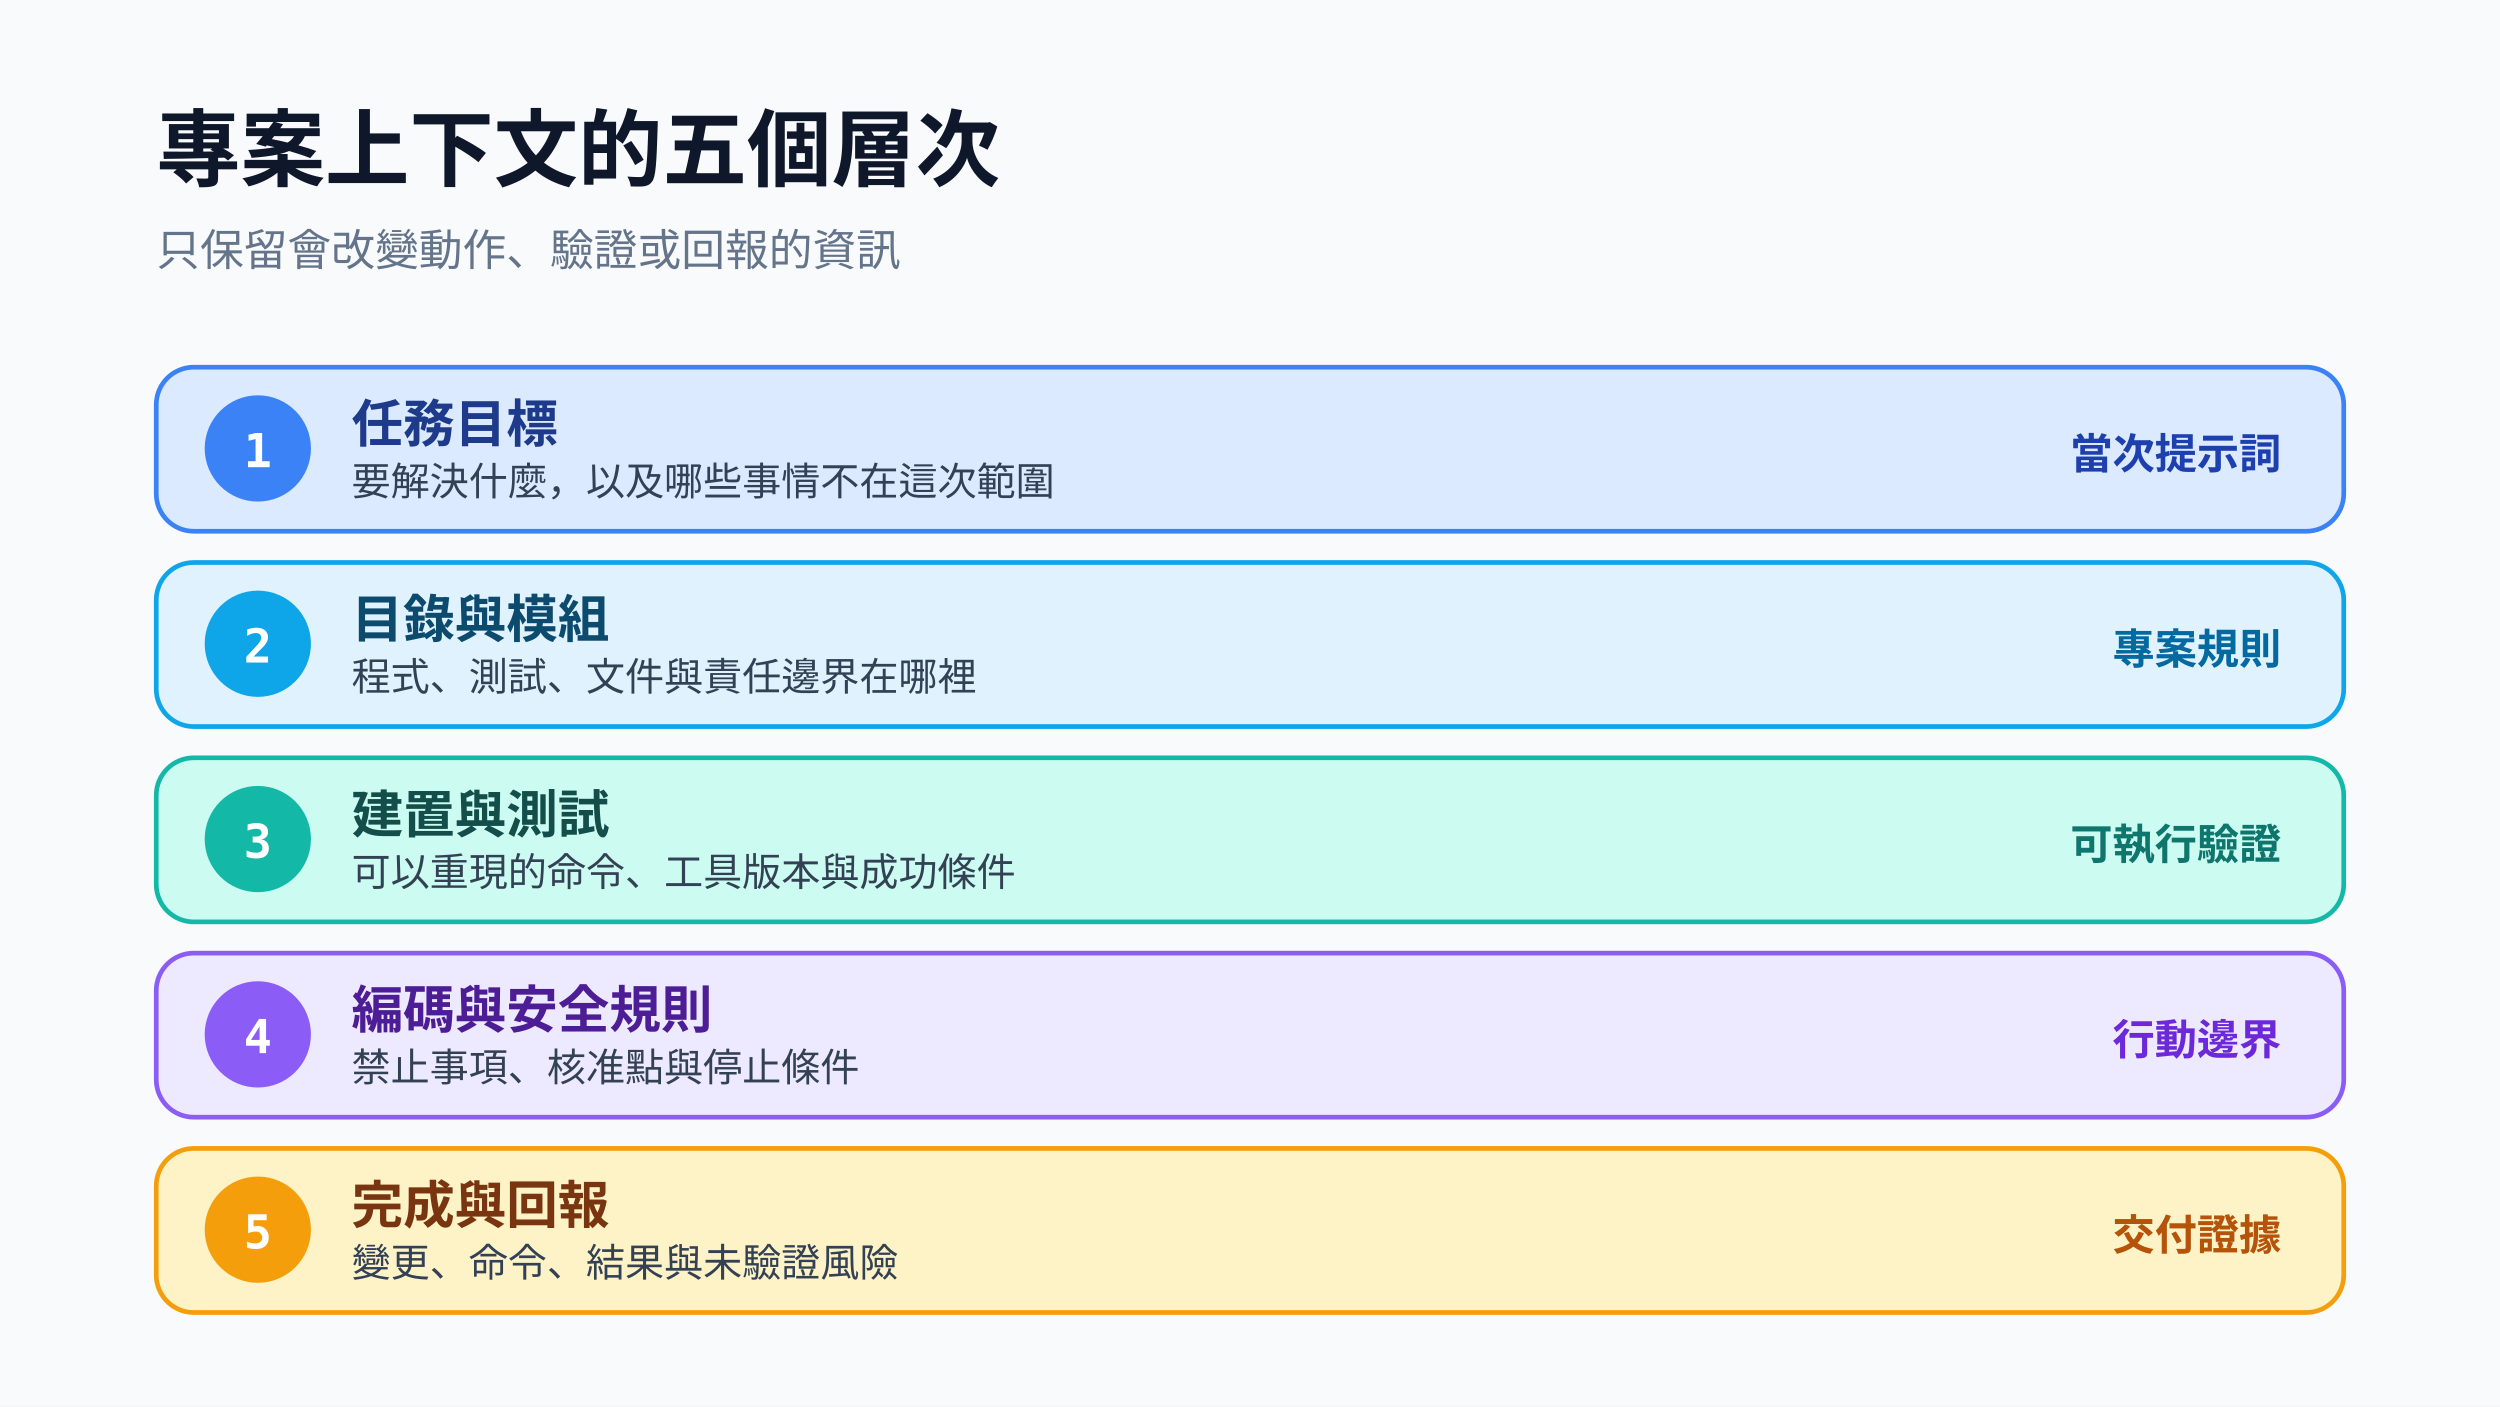
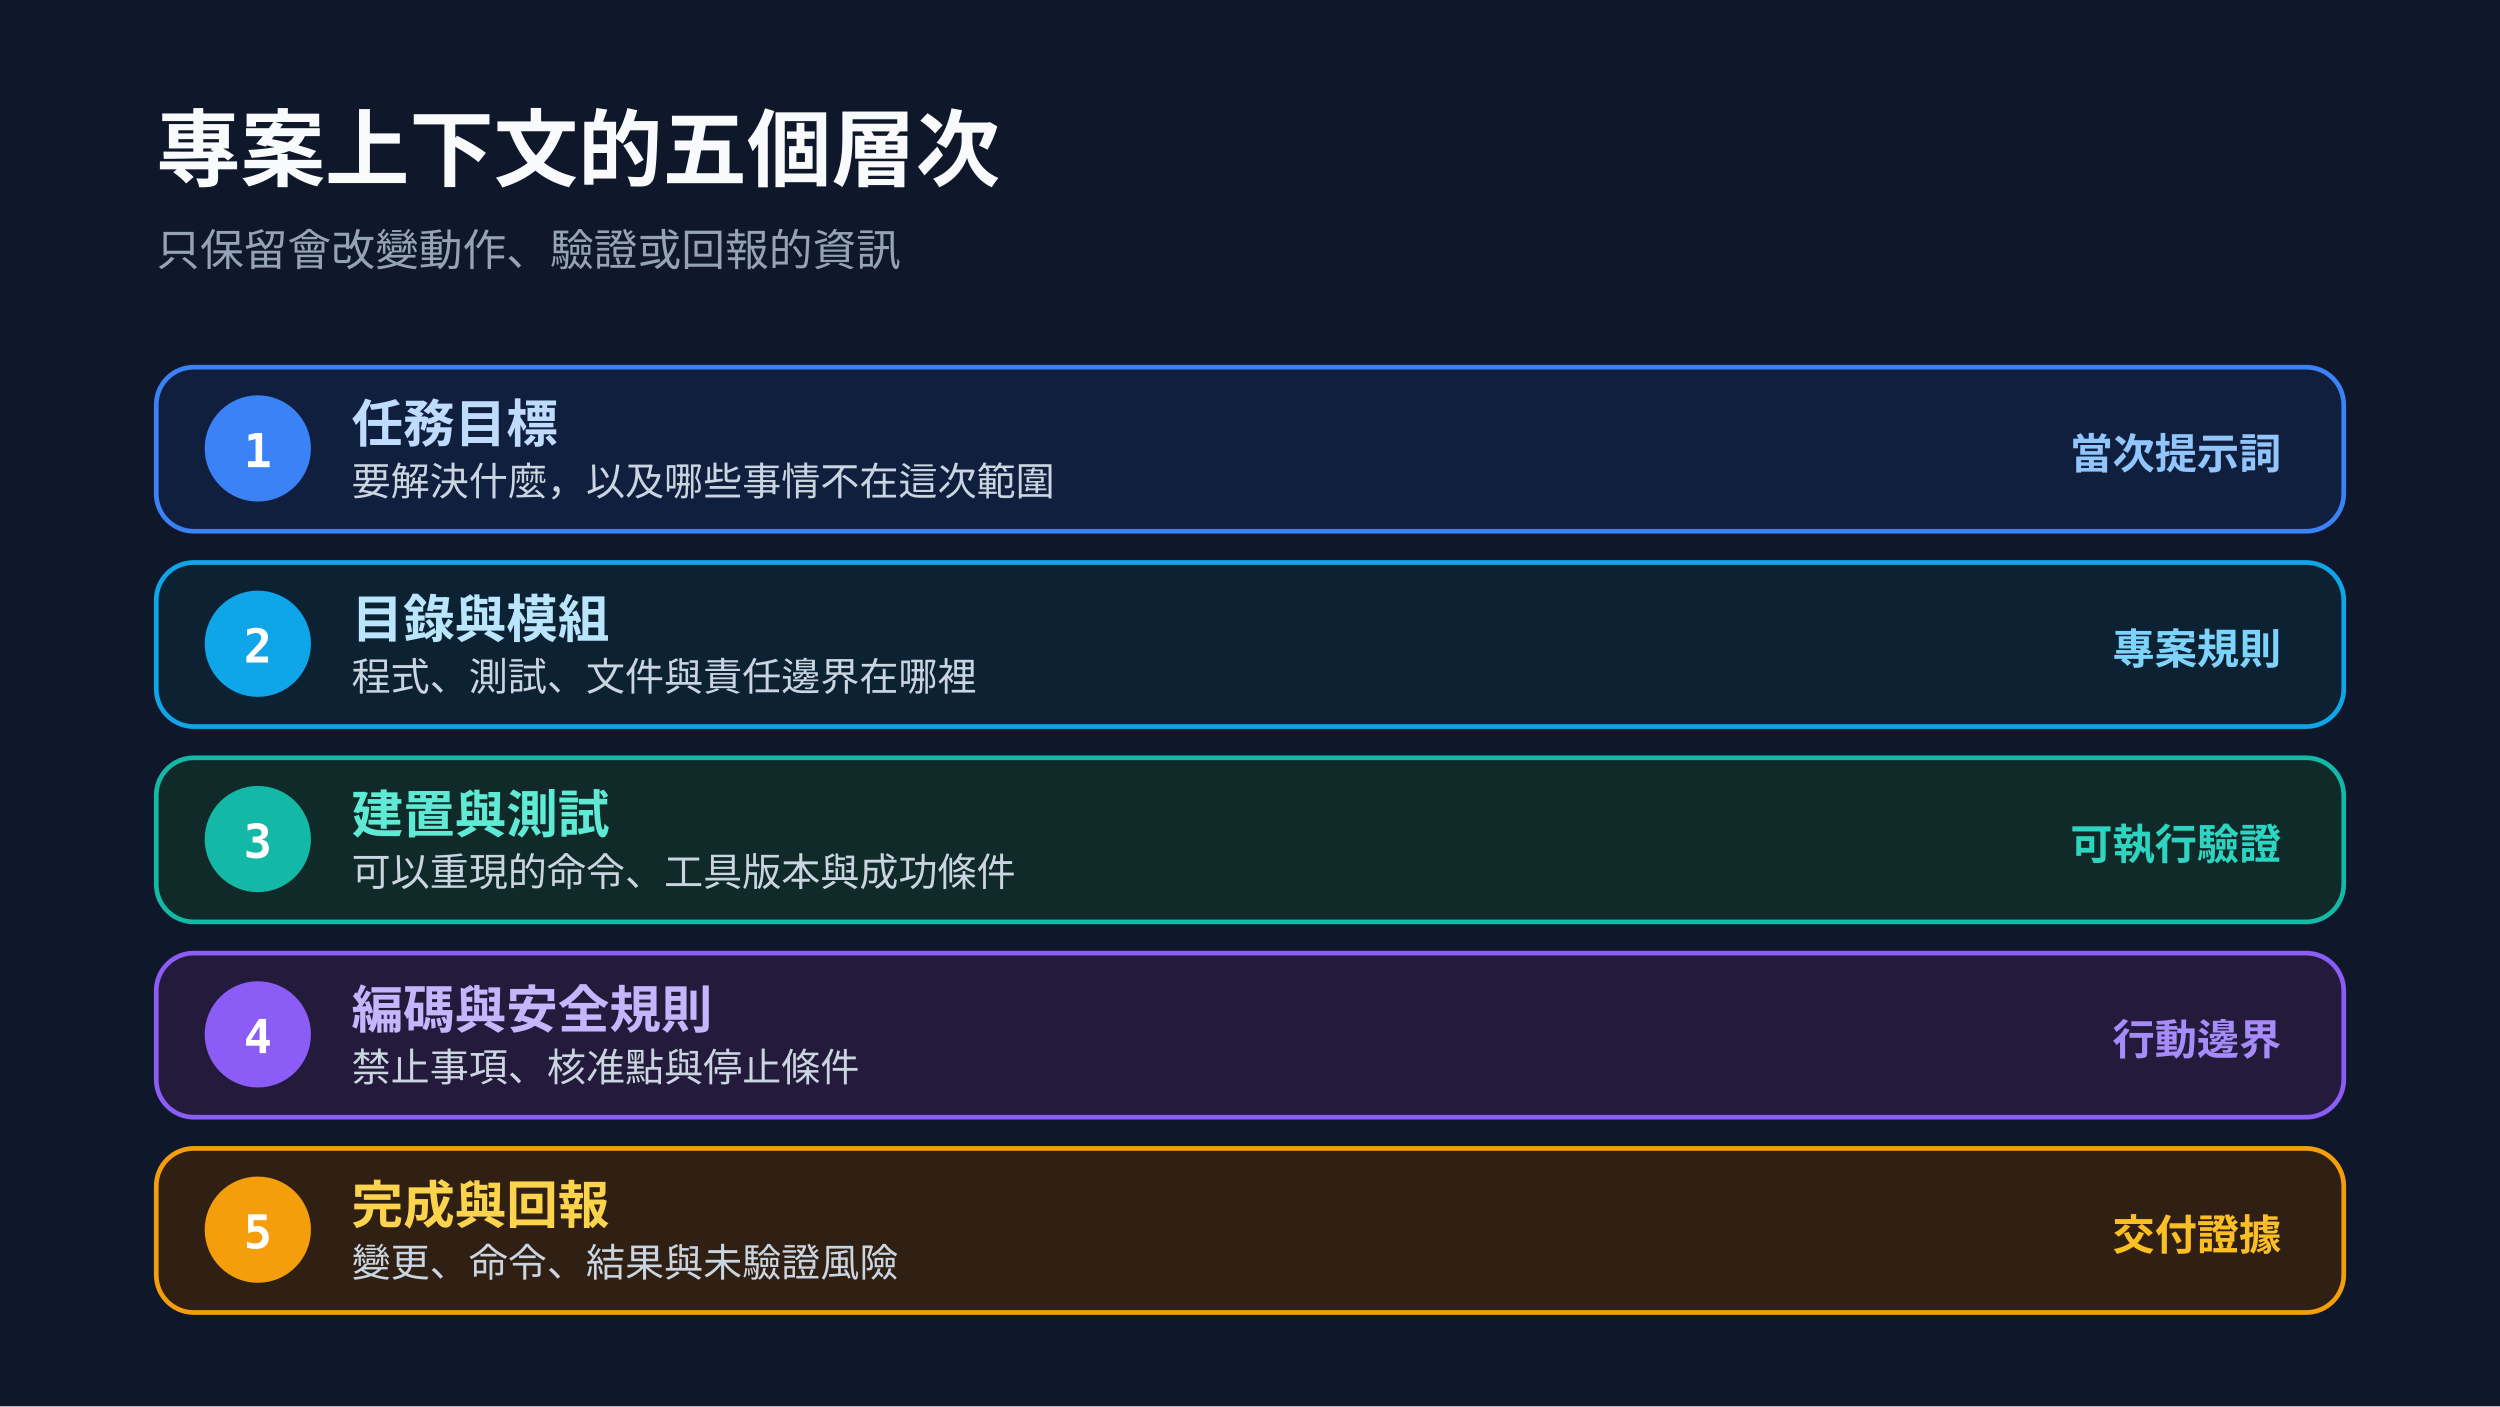
<svg xmlns="http://www.w3.org/2000/svg" width="1600" height="900" viewBox="0 0 1600 900">
-   <rect width="1600" height="900" fill="#f8fafc" />
-   <text x="100" y="115" fill="#0f172a" font-family="Noto Sans TC, Microsoft JhengHei, sans-serif" font-size="54" font-weight="800">專案上下文的五個層次</text>
-   <text x="100" y="170" fill="#64748b" font-family="Noto Sans TC, Microsoft JhengHei, sans-serif" font-size="28">只保留會改變動作、驗證或回報的資訊</text>
+   <rect width="1600" height="900" fill="#0f172a" />
+   <text x="100" y="115" fill="#f8fafc" font-family="Noto Sans TC, Microsoft JhengHei, sans-serif" font-size="54" font-weight="800">專案上下文的五個層次</text>
+   <text x="100" y="170" fill="#94a3b8" font-family="Noto Sans TC, Microsoft JhengHei, sans-serif" font-size="28">只保留會改變動作、驗證或回報的資訊</text>
  <g transform="translate(100 235)">
-     <rect width="1400" height="105" rx="24" fill="#dbeafe" stroke="#3b82f6" stroke-width="3" />
+     <rect width="1400" height="105" rx="24" fill="#0f1f3d" stroke="#3b82f6" stroke-width="3" />
    <circle cx="65" cy="52" r="34" fill="#3b82f6" />
    <text x="65" y="64" text-anchor="middle" fill="white" font-family="Consolas" font-size="30" font-weight="800">1</text>
-     <text x="125" y="48" fill="#1e3a8a" font-family="Noto Sans TC, Microsoft JhengHei, sans-serif" font-size="33" font-weight="800">任務目標</text>
-     <text x="125" y="82" fill="#334155" font-family="Noto Sans TC, Microsoft JhengHei, sans-serif" font-size="25">要解決什麼，以及哪些事情不在這次範圍</text>
-     <text x="1360" y="65" text-anchor="end" fill="#1e40af" font-family="Noto Sans TC, Microsoft JhengHei, sans-serif" font-size="27" font-weight="700">當次提示詞</text>
+     <text x="125" y="48" fill="#bfdbfe" font-family="Noto Sans TC, Microsoft JhengHei, sans-serif" font-size="33" font-weight="800">任務目標</text>
+     <text x="125" y="82" fill="#cbd5e1" font-family="Noto Sans TC, Microsoft JhengHei, sans-serif" font-size="25">要解決什麼，以及哪些事情不在這次範圍</text>
+     <text x="1360" y="65" text-anchor="end" fill="#93c5fd" font-family="Noto Sans TC, Microsoft JhengHei, sans-serif" font-size="27" font-weight="700">當次提示詞</text>
  </g>
  <g transform="translate(100 360)">
-     <rect width="1400" height="105" rx="24" fill="#e0f2fe" stroke="#0ea5e9" stroke-width="3" />
+     <rect width="1400" height="105" rx="24" fill="#0c2233" stroke="#0ea5e9" stroke-width="3" />
    <circle cx="65" cy="52" r="34" fill="#0ea5e9" />
    <text x="65" y="64" text-anchor="middle" fill="white" font-family="Consolas" font-size="30" font-weight="800">2</text>
-     <text x="125" y="48" fill="#0c4a6e" font-family="Noto Sans TC, Microsoft JhengHei, sans-serif" font-size="33" font-weight="800">目錄與模組</text>
-     <text x="125" y="82" fill="#334155" font-family="Noto Sans TC, Microsoft JhengHei, sans-serif" font-size="25">程式、測試、文件與責任邊界在哪裡</text>
-     <text x="1360" y="65" text-anchor="end" fill="#0369a1" font-family="Noto Sans TC, Microsoft JhengHei, sans-serif" font-size="27" font-weight="700">專案規則</text>
+     <text x="125" y="48" fill="#bae6fd" font-family="Noto Sans TC, Microsoft JhengHei, sans-serif" font-size="33" font-weight="800">目錄與模組</text>
+     <text x="125" y="82" fill="#cbd5e1" font-family="Noto Sans TC, Microsoft JhengHei, sans-serif" font-size="25">程式、測試、文件與責任邊界在哪裡</text>
+     <text x="1360" y="65" text-anchor="end" fill="#7dd3fc" font-family="Noto Sans TC, Microsoft JhengHei, sans-serif" font-size="27" font-weight="700">專案規則</text>
  </g>
  <g transform="translate(100 485)">
-     <rect width="1400" height="105" rx="24" fill="#ccfbf1" stroke="#14b8a6" stroke-width="3" />
+     <rect width="1400" height="105" rx="24" fill="#0f2a28" stroke="#14b8a6" stroke-width="3" />
    <circle cx="65" cy="52" r="34" fill="#14b8a6" />
    <text x="65" y="64" text-anchor="middle" fill="white" font-family="Consolas" font-size="30" font-weight="800">3</text>
-     <text x="125" y="48" fill="#134e4a" font-family="Noto Sans TC, Microsoft JhengHei, sans-serif" font-size="33" font-weight="800">建置與測試</text>
-     <text x="125" y="82" fill="#334155" font-family="Noto Sans TC, Microsoft JhengHei, sans-serif" font-size="25">可以重現的命令、工具版本與成功條件</text>
-     <text x="1360" y="65" text-anchor="end" fill="#0f766e" font-family="Noto Sans TC, Microsoft JhengHei, sans-serif" font-size="27" font-weight="700">可執行驗證</text>
+     <text x="125" y="48" fill="#5eead4" font-family="Noto Sans TC, Microsoft JhengHei, sans-serif" font-size="33" font-weight="800">建置與測試</text>
+     <text x="125" y="82" fill="#cbd5e1" font-family="Noto Sans TC, Microsoft JhengHei, sans-serif" font-size="25">可以重現的命令、工具版本與成功條件</text>
+     <text x="1360" y="65" text-anchor="end" fill="#2dd4bf" font-family="Noto Sans TC, Microsoft JhengHei, sans-serif" font-size="27" font-weight="700">可執行驗證</text>
  </g>
  <g transform="translate(100 610)">
-     <rect width="1400" height="105" rx="24" fill="#ede9fe" stroke="#8b5cf6" stroke-width="3" />
+     <rect width="1400" height="105" rx="24" fill="#241a3b" stroke="#8b5cf6" stroke-width="3" />
    <circle cx="65" cy="52" r="34" fill="#8b5cf6" />
    <text x="65" y="64" text-anchor="middle" fill="white" font-family="Consolas" font-size="30" font-weight="800">4</text>
-     <text x="125" y="48" fill="#4c1d95" font-family="Noto Sans TC, Microsoft JhengHei, sans-serif" font-size="33" font-weight="800">編碼與安全規則</text>
-     <text x="125" y="82" fill="#334155" font-family="Noto Sans TC, Microsoft JhengHei, sans-serif" font-size="25">禁止事項、核准點與停止條件</text>
-     <text x="1360" y="65" text-anchor="end" fill="#6d28d9" font-family="Noto Sans TC, Microsoft JhengHei, sans-serif" font-size="27" font-weight="700">行動邊界</text>
+     <text x="125" y="48" fill="#c4b5fd" font-family="Noto Sans TC, Microsoft JhengHei, sans-serif" font-size="33" font-weight="800">編碼與安全規則</text>
+     <text x="125" y="82" fill="#cbd5e1" font-family="Noto Sans TC, Microsoft JhengHei, sans-serif" font-size="25">禁止事項、核准點與停止條件</text>
+     <text x="1360" y="65" text-anchor="end" fill="#a78bfa" font-family="Noto Sans TC, Microsoft JhengHei, sans-serif" font-size="27" font-weight="700">行動邊界</text>
  </g>
  <g transform="translate(100 735)">
-     <rect width="1400" height="105" rx="24" fill="#fef3c7" stroke="#f59e0b" stroke-width="3" />
+     <rect width="1400" height="105" rx="24" fill="#302014" stroke="#f59e0b" stroke-width="3" />
    <circle cx="65" cy="52" r="34" fill="#f59e0b" />
    <text x="65" y="64" text-anchor="middle" fill="white" font-family="Consolas" font-size="30" font-weight="800">5</text>
-     <text x="125" y="48" fill="#78350f" font-family="Noto Sans TC, Microsoft JhengHei, sans-serif" font-size="33" font-weight="800">完成與回報</text>
-     <text x="125" y="82" fill="#334155" font-family="Noto Sans TC, Microsoft JhengHei, sans-serif" font-size="25">變更、命令、結果與未驗證風險</text>
-     <text x="1360" y="65" text-anchor="end" fill="#b45309" font-family="Noto Sans TC, Microsoft JhengHei, sans-serif" font-size="27" font-weight="700">交付證據</text>
+     <text x="125" y="48" fill="#fcd34d" font-family="Noto Sans TC, Microsoft JhengHei, sans-serif" font-size="33" font-weight="800">完成與回報</text>
+     <text x="125" y="82" fill="#cbd5e1" font-family="Noto Sans TC, Microsoft JhengHei, sans-serif" font-size="25">變更、命令、結果與未驗證風險</text>
+     <text x="1360" y="65" text-anchor="end" fill="#fbbf24" font-family="Noto Sans TC, Microsoft JhengHei, sans-serif" font-size="27" font-weight="700">交付證據</text>
  </g>
</svg>
